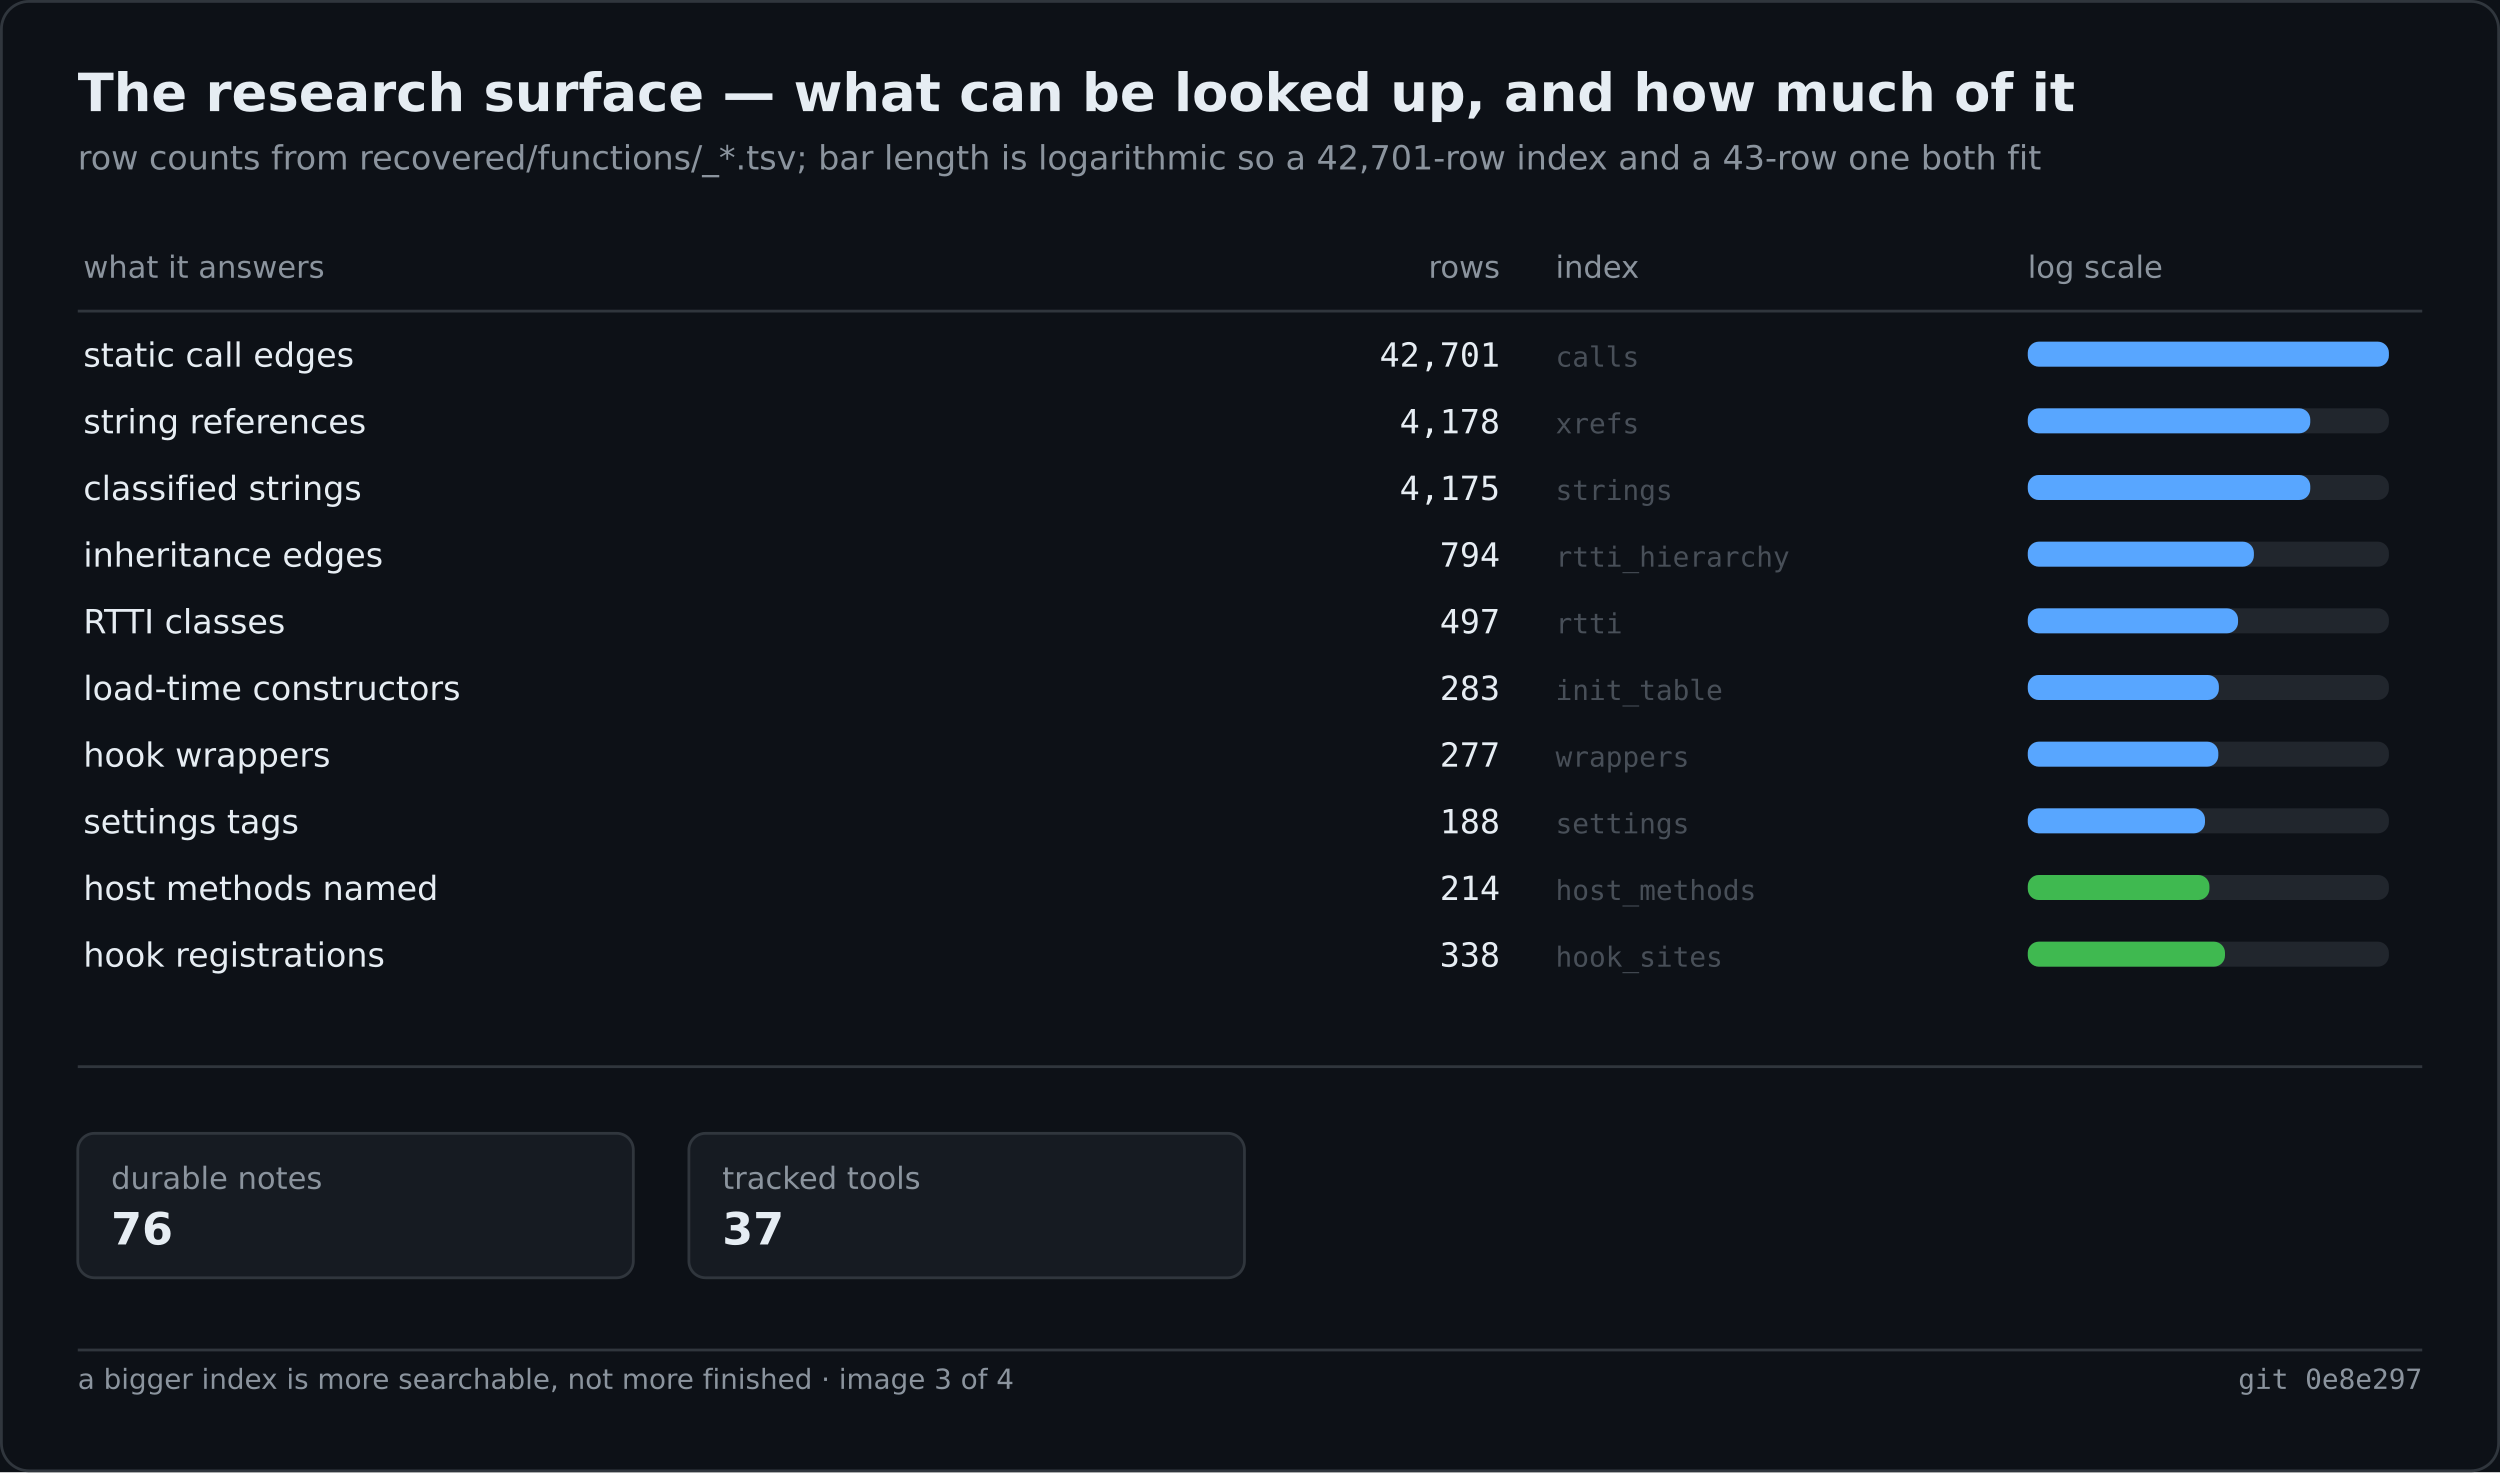
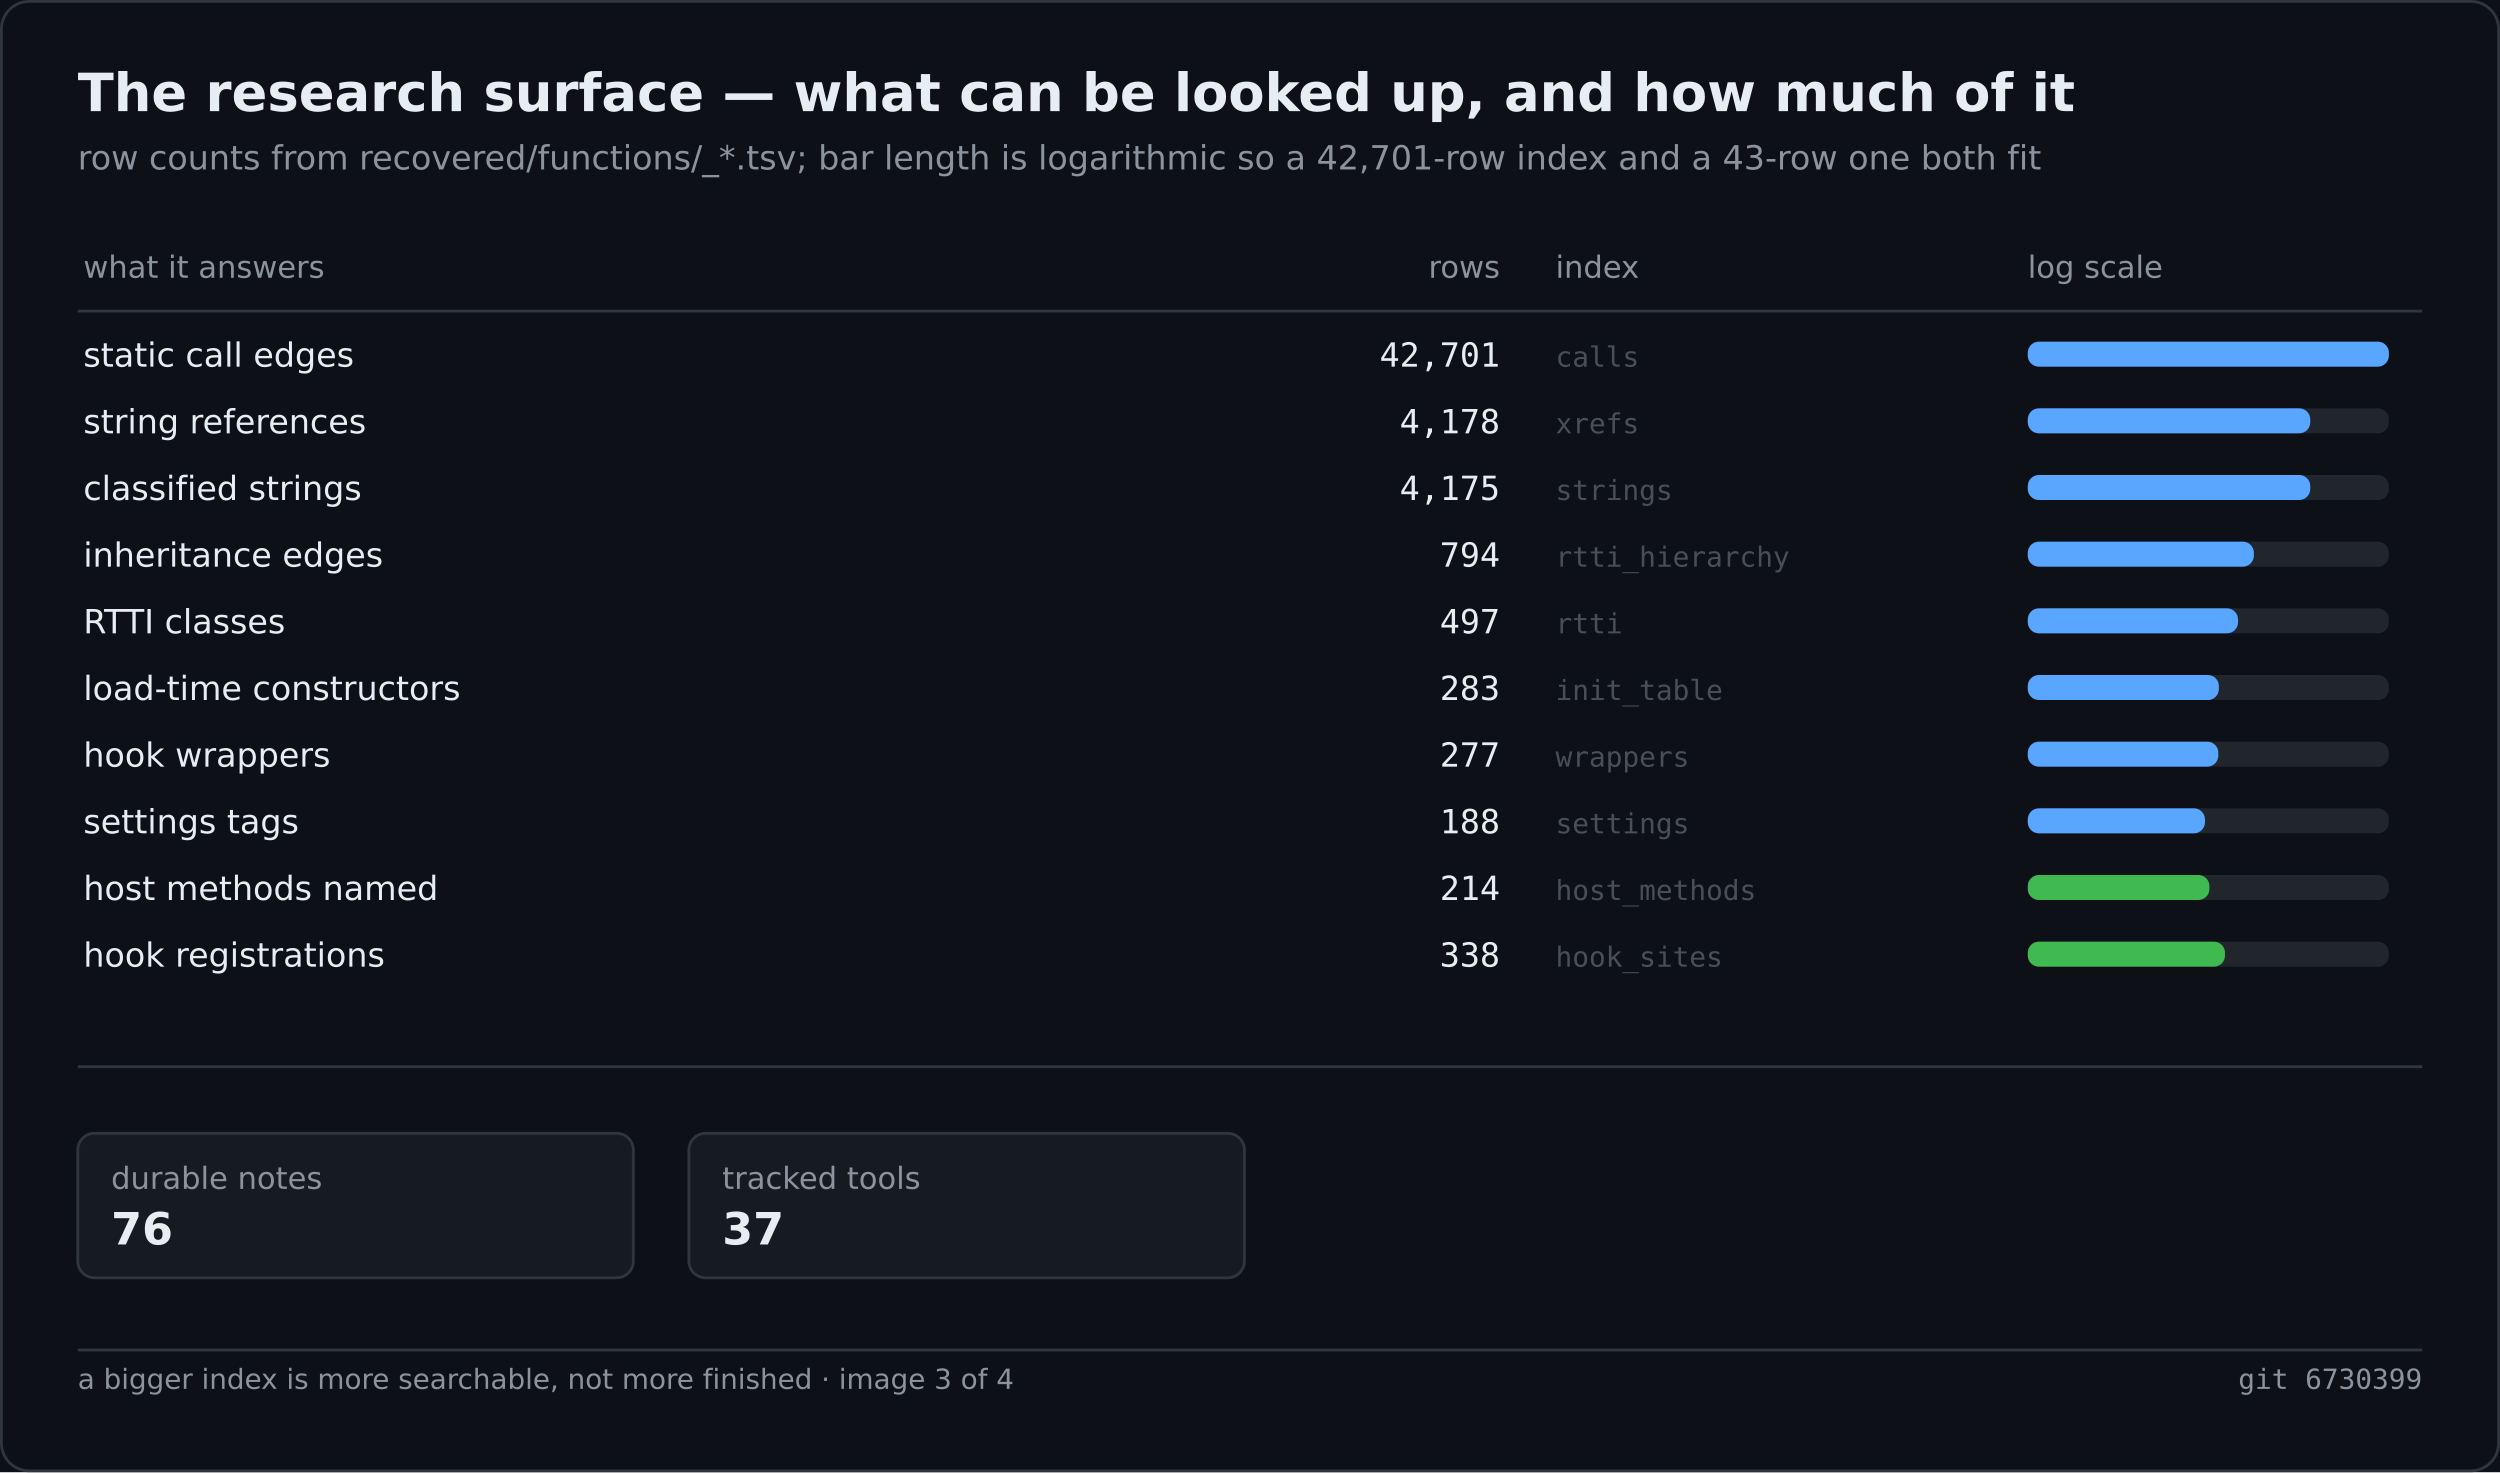
<svg xmlns="http://www.w3.org/2000/svg" width="900" height="530" viewBox="0 0 900 530" role="img" aria-label="The research surface — what can be looked up, and how much of it">
  <rect width="900" height="530" fill="#0d1117" />
  <rect x="0.5" y="0.5" width="899" height="529" fill="none" stroke="#30363d" rx="10" />
  <text x="28" y="40" font-family="Segoe UI,DejaVu Sans,Helvetica,sans-serif" font-size="19" font-weight="600" fill="#e6edf3">The research surface — what can be looked up, and how much of it</text>
  <text x="28" y="61" font-family="Segoe UI,DejaVu Sans,Helvetica,sans-serif" font-size="12" fill="#8b949e">row counts from recovered/functions/_*.tsv; bar length is logarithmic so a 42,701-row index and a 43-row one both fit</text>
  <text x="30.0" y="100.0" font-family="Segoe UI,DejaVu Sans,Helvetica,sans-serif" font-size="11" fill="#8b949e">what it answers</text>
  <text x="540.0" y="100.0" font-family="Segoe UI,DejaVu Sans,Helvetica,sans-serif" font-size="11" fill="#8b949e" text-anchor="end">rows</text>
  <text x="560.0" y="100.0" font-family="Segoe UI,DejaVu Sans,Helvetica,sans-serif" font-size="11" fill="#8b949e">index</text>
  <text x="730.0" y="100.0" font-family="Segoe UI,DejaVu Sans,Helvetica,sans-serif" font-size="11" fill="#8b949e">log scale</text>
  <line x1="28.0" y1="112.0" x2="872.0" y2="112.0" stroke="#30363d" stroke-width="1" />
  <text x="30.0" y="132.0" font-family="Segoe UI,DejaVu Sans,Helvetica,sans-serif" font-size="12" fill="#e6edf3">static call edges</text>
  <text x="540.0" y="132.0" font-family="Cascadia Mono,Consolas,DejaVu Sans Mono,monospace" font-size="12" fill="#e6edf3" text-anchor="end">42,701</text>
  <text x="560.0" y="132.0" font-family="Cascadia Mono,Consolas,DejaVu Sans Mono,monospace" font-size="10" fill="#484f58">calls</text>
  <rect x="730.0" y="123.0" width="130.0" height="9.0" fill="#21262d" rx="4" />
  <rect x="730.0" y="123.0" width="130.0" height="9.0" fill="#58a6ff" rx="4" />
  <text x="30.0" y="156.0" font-family="Segoe UI,DejaVu Sans,Helvetica,sans-serif" font-size="12" fill="#e6edf3">string references</text>
  <text x="540.0" y="156.0" font-family="Cascadia Mono,Consolas,DejaVu Sans Mono,monospace" font-size="12" fill="#e6edf3" text-anchor="end">4,178</text>
  <text x="560.0" y="156.0" font-family="Cascadia Mono,Consolas,DejaVu Sans Mono,monospace" font-size="10" fill="#484f58">xrefs</text>
  <rect x="730.0" y="147.0" width="130.0" height="9.0" fill="#21262d" rx="4" />
  <rect x="730.0" y="147.0" width="101.7" height="9.0" fill="#58a6ff" rx="4" />
  <text x="30.0" y="180.0" font-family="Segoe UI,DejaVu Sans,Helvetica,sans-serif" font-size="12" fill="#e6edf3">classified strings</text>
  <text x="540.0" y="180.0" font-family="Cascadia Mono,Consolas,DejaVu Sans Mono,monospace" font-size="12" fill="#e6edf3" text-anchor="end">4,175</text>
  <text x="560.0" y="180.0" font-family="Cascadia Mono,Consolas,DejaVu Sans Mono,monospace" font-size="10" fill="#484f58">strings</text>
  <rect x="730.0" y="171.0" width="130.0" height="9.0" fill="#21262d" rx="4" />
  <rect x="730.0" y="171.0" width="101.7" height="9.0" fill="#58a6ff" rx="4" />
  <text x="30.0" y="204.0" font-family="Segoe UI,DejaVu Sans,Helvetica,sans-serif" font-size="12" fill="#e6edf3">inheritance edges</text>
  <text x="540.0" y="204.0" font-family="Cascadia Mono,Consolas,DejaVu Sans Mono,monospace" font-size="12" fill="#e6edf3" text-anchor="end">794</text>
  <text x="560.0" y="204.0" font-family="Cascadia Mono,Consolas,DejaVu Sans Mono,monospace" font-size="10" fill="#484f58">rtti_hierarchy</text>
  <rect x="730.0" y="195.0" width="130.0" height="9.0" fill="#21262d" rx="4" />
  <rect x="730.0" y="195.0" width="81.4" height="9.0" fill="#58a6ff" rx="4" />
  <text x="30.0" y="228.0" font-family="Segoe UI,DejaVu Sans,Helvetica,sans-serif" font-size="12" fill="#e6edf3">RTTI classes</text>
  <text x="540.0" y="228.0" font-family="Cascadia Mono,Consolas,DejaVu Sans Mono,monospace" font-size="12" fill="#e6edf3" text-anchor="end">497</text>
  <text x="560.0" y="228.0" font-family="Cascadia Mono,Consolas,DejaVu Sans Mono,monospace" font-size="10" fill="#484f58">rtti</text>
  <rect x="730.0" y="219.0" width="130.0" height="9.0" fill="#21262d" rx="4" />
  <rect x="730.0" y="219.0" width="75.7" height="9.0" fill="#58a6ff" rx="4" />
  <text x="30.0" y="252.0" font-family="Segoe UI,DejaVu Sans,Helvetica,sans-serif" font-size="12" fill="#e6edf3">load-time constructors</text>
  <text x="540.0" y="252.0" font-family="Cascadia Mono,Consolas,DejaVu Sans Mono,monospace" font-size="12" fill="#e6edf3" text-anchor="end">283</text>
  <text x="560.0" y="252.0" font-family="Cascadia Mono,Consolas,DejaVu Sans Mono,monospace" font-size="10" fill="#484f58">init_table</text>
  <rect x="730.0" y="243.0" width="130.0" height="9.0" fill="#21262d" rx="4" />
  <rect x="730.0" y="243.0" width="68.8" height="9.0" fill="#58a6ff" rx="4" />
  <text x="30.0" y="276.0" font-family="Segoe UI,DejaVu Sans,Helvetica,sans-serif" font-size="12" fill="#e6edf3">hook wrappers</text>
  <text x="540.0" y="276.0" font-family="Cascadia Mono,Consolas,DejaVu Sans Mono,monospace" font-size="12" fill="#e6edf3" text-anchor="end">277</text>
  <text x="560.0" y="276.0" font-family="Cascadia Mono,Consolas,DejaVu Sans Mono,monospace" font-size="10" fill="#484f58">wrappers</text>
  <rect x="730.0" y="267.0" width="130.0" height="9.0" fill="#21262d" rx="4" />
  <rect x="730.0" y="267.0" width="68.6" height="9.0" fill="#58a6ff" rx="4" />
  <text x="30.0" y="300.0" font-family="Segoe UI,DejaVu Sans,Helvetica,sans-serif" font-size="12" fill="#e6edf3">settings tags</text>
  <text x="540.0" y="300.0" font-family="Cascadia Mono,Consolas,DejaVu Sans Mono,monospace" font-size="12" fill="#e6edf3" text-anchor="end">188</text>
  <text x="560.0" y="300.0" font-family="Cascadia Mono,Consolas,DejaVu Sans Mono,monospace" font-size="10" fill="#484f58">settings</text>
  <rect x="730.0" y="291.0" width="130.0" height="9.0" fill="#21262d" rx="4" />
  <rect x="730.0" y="291.0" width="63.8" height="9.0" fill="#58a6ff" rx="4" />
  <text x="30.0" y="324.0" font-family="Segoe UI,DejaVu Sans,Helvetica,sans-serif" font-size="12" fill="#e6edf3">host methods named</text>
  <text x="540.0" y="324.0" font-family="Cascadia Mono,Consolas,DejaVu Sans Mono,monospace" font-size="12" fill="#e6edf3" text-anchor="end">214</text>
  <text x="560.0" y="324.0" font-family="Cascadia Mono,Consolas,DejaVu Sans Mono,monospace" font-size="10" fill="#484f58">host_methods</text>
  <rect x="730.0" y="315.0" width="130.0" height="9.0" fill="#21262d" rx="4" />
  <rect x="730.0" y="315.0" width="65.4" height="9.0" fill="#3fb950" rx="4" />
  <text x="30.0" y="348.0" font-family="Segoe UI,DejaVu Sans,Helvetica,sans-serif" font-size="12" fill="#e6edf3">hook registrations</text>
  <text x="540.0" y="348.0" font-family="Cascadia Mono,Consolas,DejaVu Sans Mono,monospace" font-size="12" fill="#e6edf3" text-anchor="end">338</text>
  <text x="560.0" y="348.0" font-family="Cascadia Mono,Consolas,DejaVu Sans Mono,monospace" font-size="10" fill="#484f58">hook_sites</text>
  <rect x="730.0" y="339.0" width="130.0" height="9.0" fill="#21262d" rx="4" />
  <rect x="730.0" y="339.0" width="71.0" height="9.0" fill="#3fb950" rx="4" />
  <line x1="28.0" y1="384.0" x2="872.0" y2="384.0" stroke="#30363d" stroke-width="1" />
  <rect x="28.0" y="408.0" width="200.0" height="52.0" fill="#161b22" rx="6" stroke="#30363d" stroke-width="1" />
  <text x="40.0" y="428.0" font-family="Segoe UI,DejaVu Sans,Helvetica,sans-serif" font-size="11" fill="#8b949e">durable notes</text>
  <text x="40.0" y="448.0" font-family="Segoe UI,DejaVu Sans,Helvetica,sans-serif" font-size="16" fill="#e6edf3" font-weight="600">76</text>
  <rect x="248.0" y="408.0" width="200.0" height="52.0" fill="#161b22" rx="6" stroke="#30363d" stroke-width="1" />
  <text x="260.0" y="428.0" font-family="Segoe UI,DejaVu Sans,Helvetica,sans-serif" font-size="11" fill="#8b949e">tracked tools</text>
  <text x="260.0" y="448.0" font-family="Segoe UI,DejaVu Sans,Helvetica,sans-serif" font-size="16" fill="#e6edf3" font-weight="600">37</text>
  <line x1="28.0" y1="486.0" x2="872.0" y2="486.0" stroke="#30363d" stroke-width="1" />
  <text x="28.0" y="500.0" font-family="Segoe UI,DejaVu Sans,Helvetica,sans-serif" font-size="10" fill="#8b949e">a bigger index is more searchable, not more finished · image 3 of 4</text>
-   <text x="872.0" y="500.0" font-family="Cascadia Mono,Consolas,DejaVu Sans Mono,monospace" font-size="10" fill="#8b949e" text-anchor="end">git 0e8e297</text>
+   <text x="872.0" y="500.0" font-family="Cascadia Mono,Consolas,DejaVu Sans Mono,monospace" font-size="10" fill="#8b949e" text-anchor="end">git 6730399</text>
</svg>
